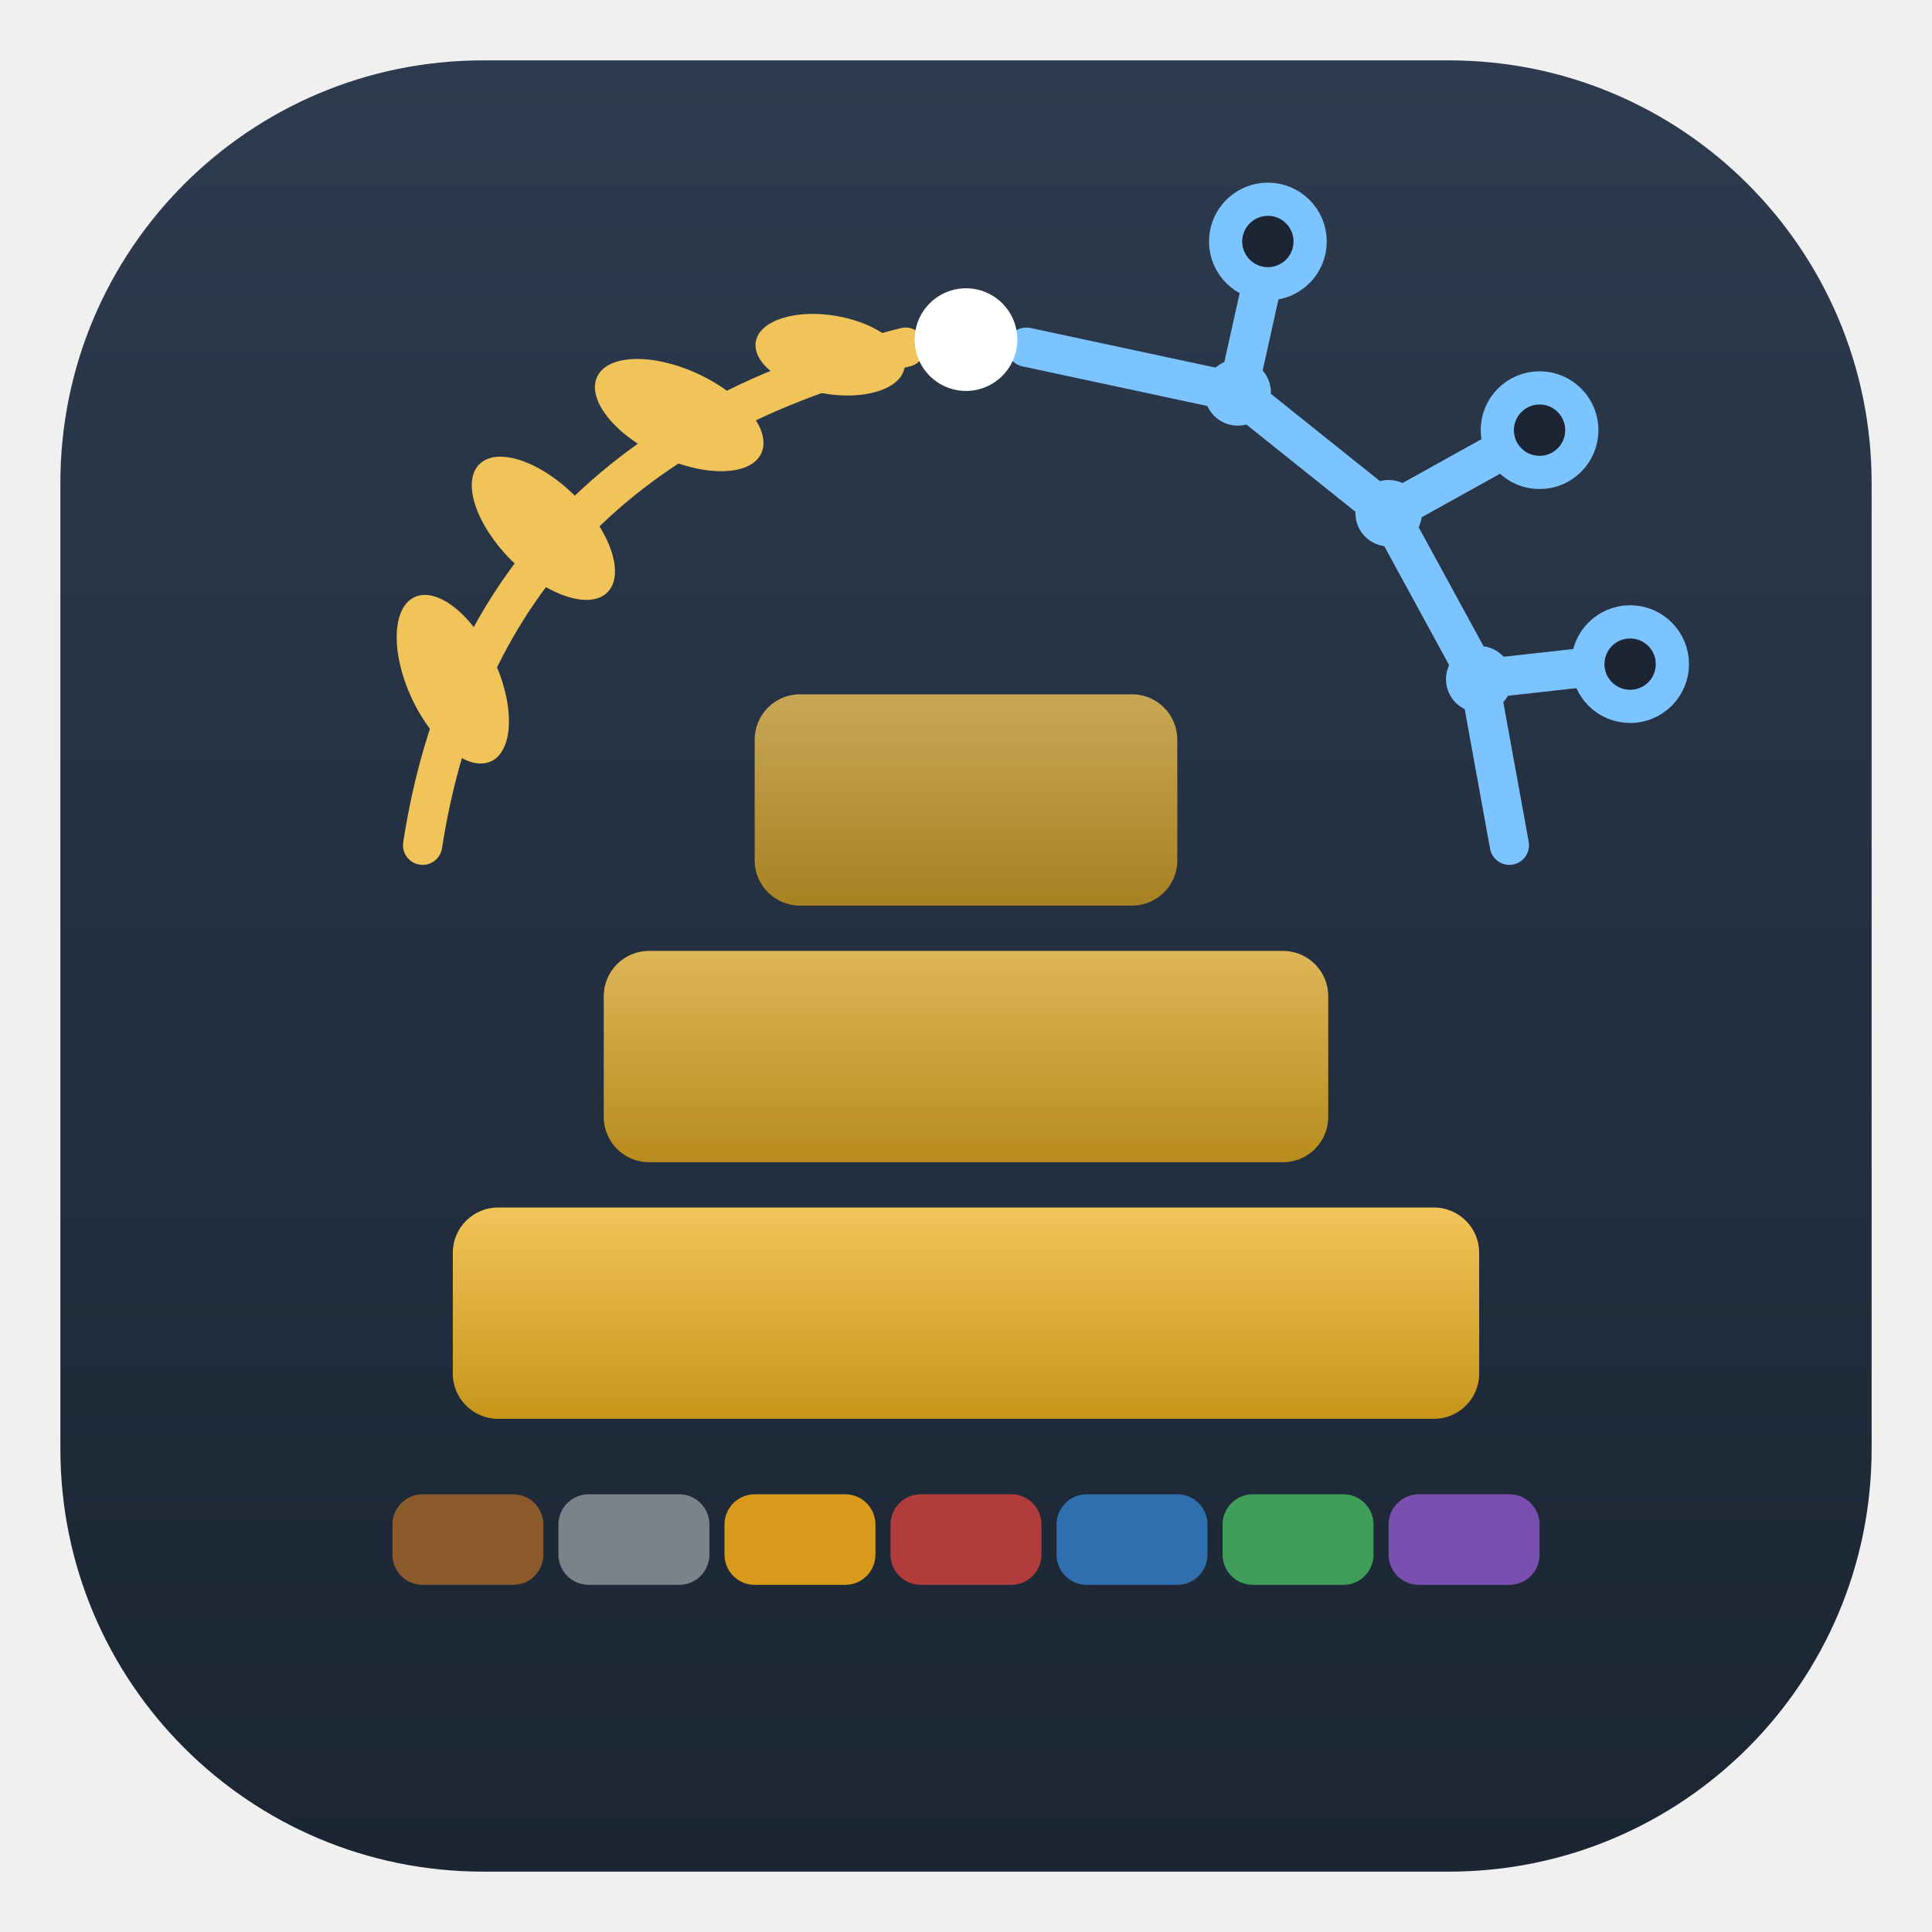
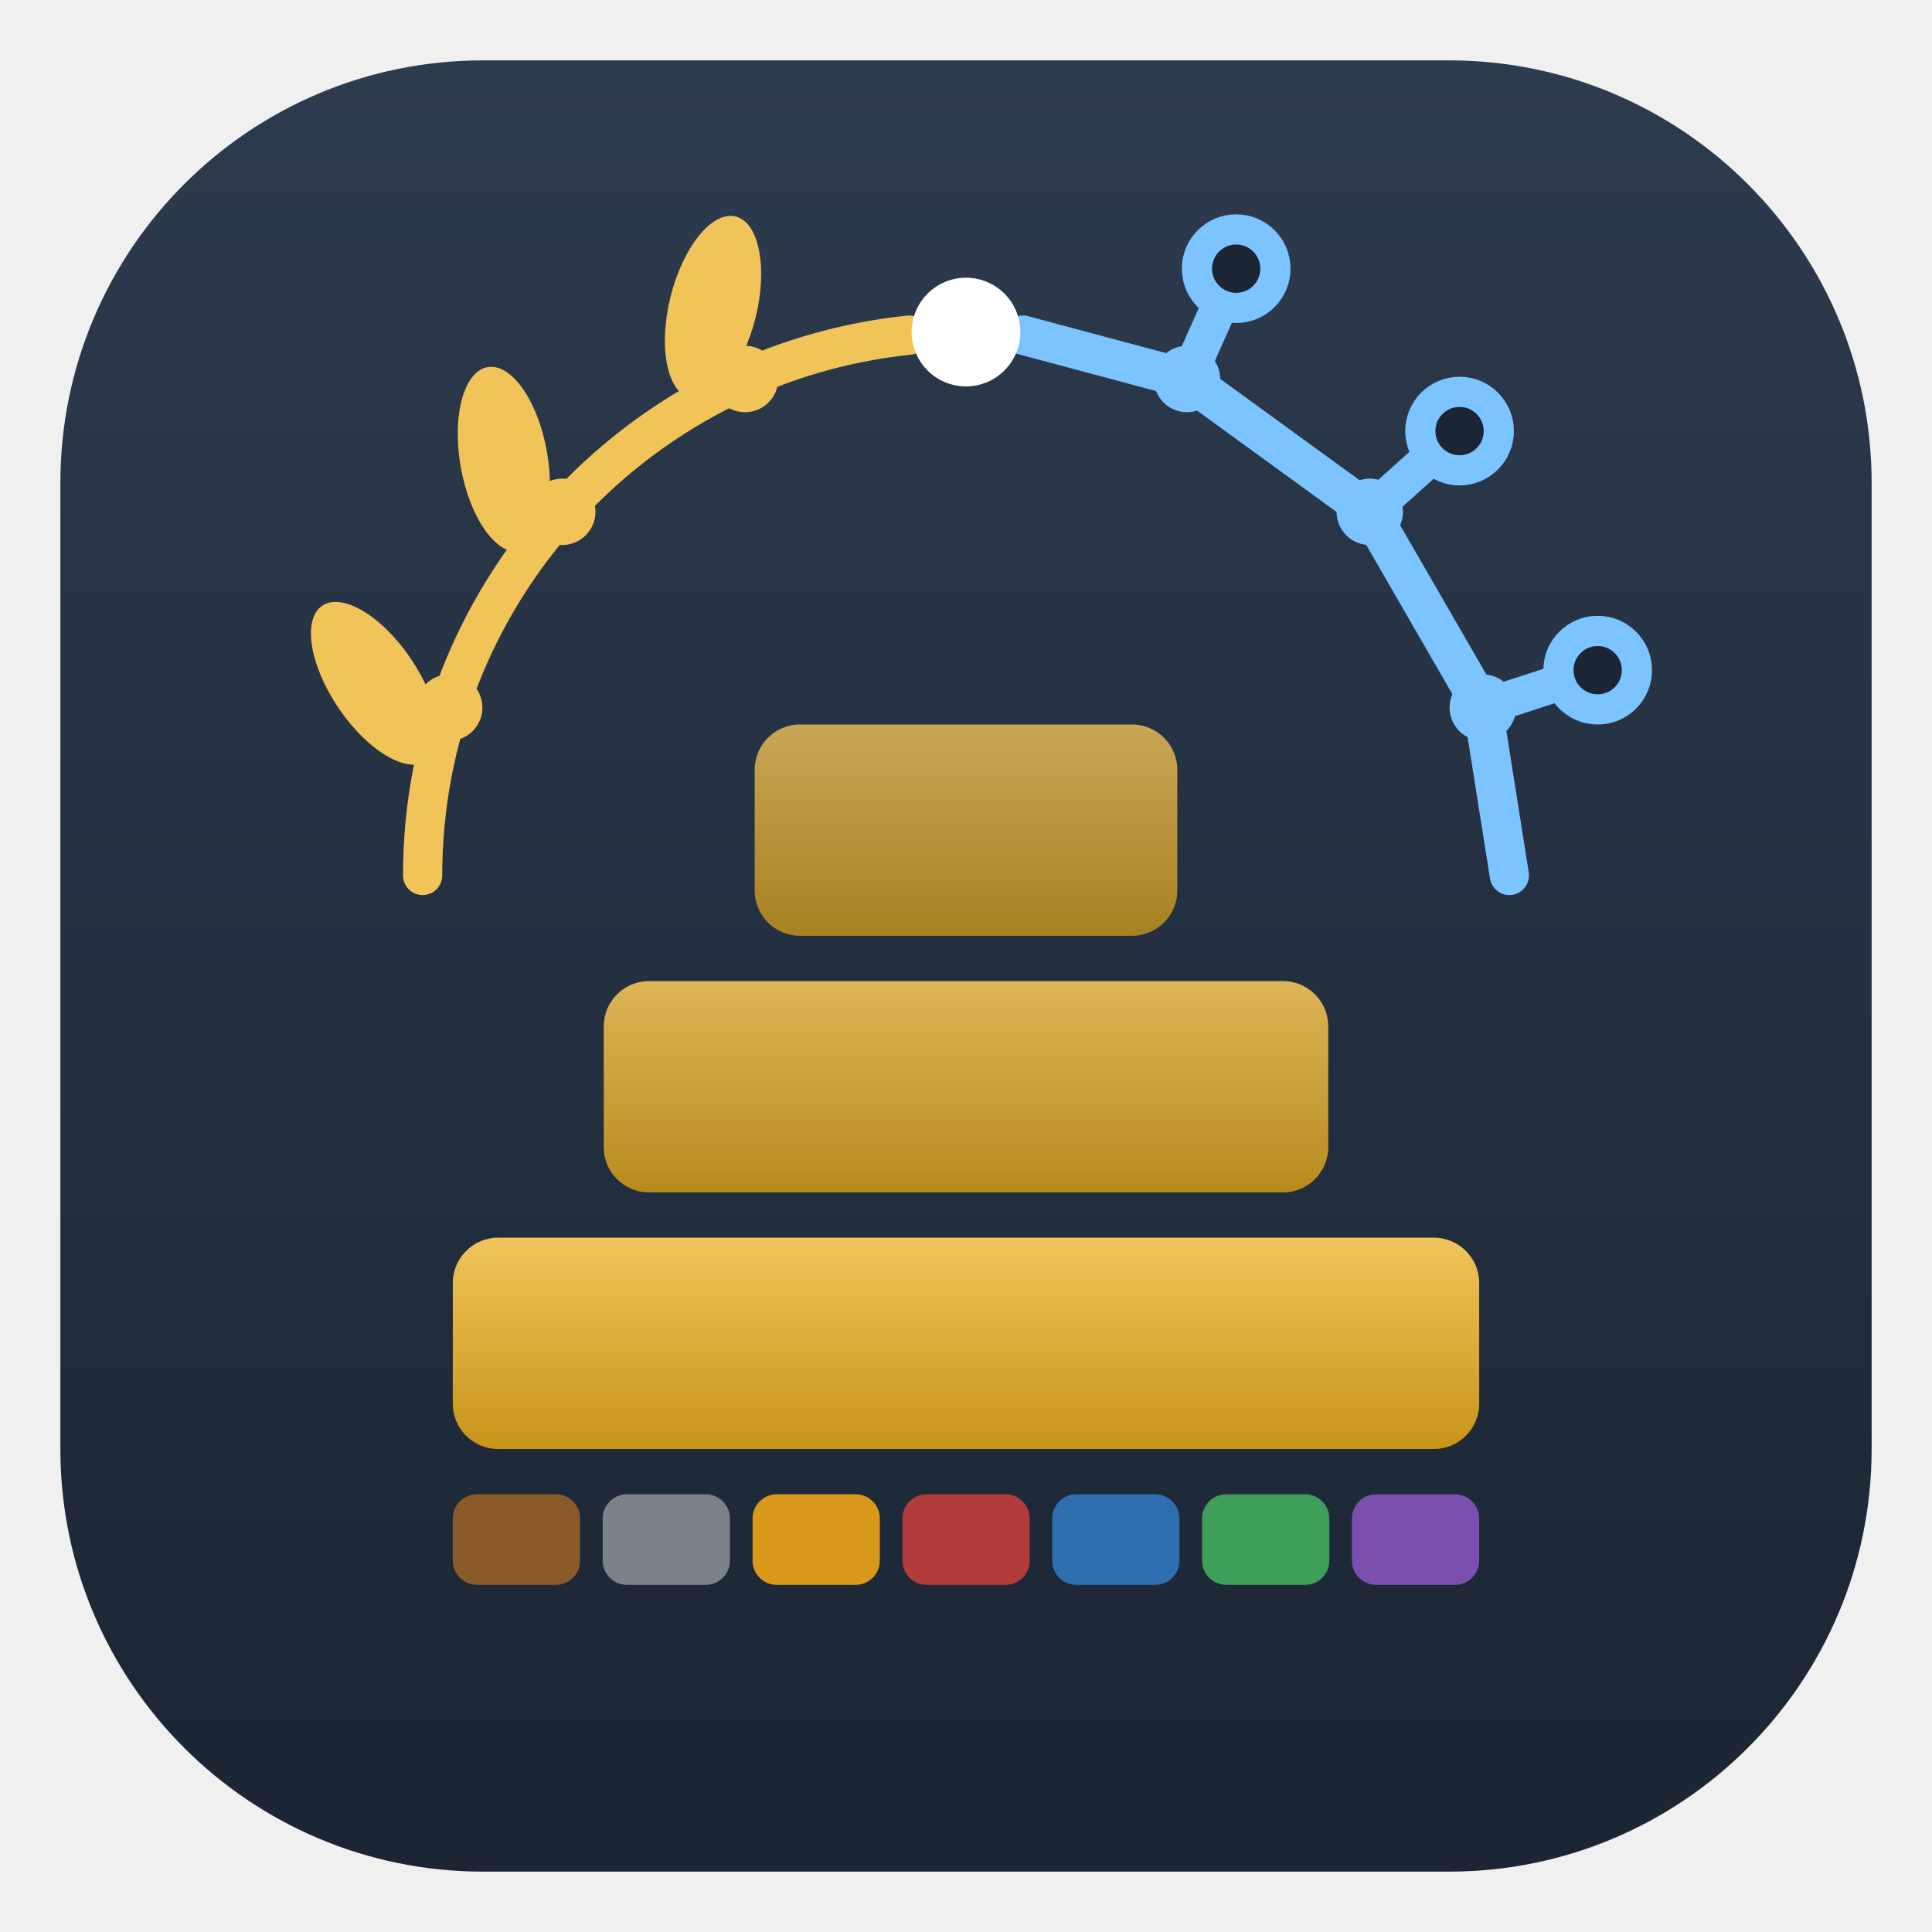
<svg xmlns="http://www.w3.org/2000/svg" viewBox="0 0 128 128" width="128" height="128" role="img" aria-label="wonders logo">
  <defs>
    <linearGradient id="bg" x1="0" y1="0" x2="0" y2="1">
      <stop offset="0" stop-color="#2d3b4e" />
      <stop offset="1" stop-color="#1b2533" />
    </linearGradient>
    <linearGradient id="gold" x1="0" y1="0" x2="0" y2="1">
      <stop offset="0" stop-color="#f1c45a" />
      <stop offset="1" stop-color="#c8951a" />
    </linearGradient>
  </defs>
  <rect x="4" y="4" width="120" height="120" rx="28" fill="url(#bg)" />
-   <rect x="30" y="80" width="68" height="14" rx="3" fill="url(#gold)" />
-   <rect x="40" y="63" width="48" height="14" rx="3" fill="url(#gold)" opacity=".9" />
-   <rect x="50" y="46" width="28" height="14" rx="3" fill="url(#gold)" opacity=".8" />
-   <g transform="translate(26 99)">
-     <rect x="0" y="0" width="10" height="6" rx="2" fill="#8a5a2b" />
-     <rect x="11" y="0" width="10" height="6" rx="2" fill="#7c828a" />
-     <rect x="22" y="0" width="10" height="6" rx="2" fill="#d99a1c" />
-     <rect x="33" y="0" width="10" height="6" rx="2" fill="#b23b3b" />
-     <rect x="44" y="0" width="10" height="6" rx="2" fill="#2f6fb0" />
-     <rect x="55" y="0" width="10" height="6" rx="2" fill="#3f9e5a" />
-     <rect x="66" y="0" width="10" height="6" rx="2" fill="#7a4fb0" />
-   </g>
-   <path d="M28 56 Q 32 30 60 23" fill="none" stroke="#f1c45a" stroke-width="2.6" stroke-linecap="round" />
-   <g fill="#f1c45a">
-     <ellipse cx="30" cy="45" rx="3" ry="6" transform="rotate(-25 30 45)" />
-     <ellipse cx="36" cy="35" rx="3" ry="6" transform="rotate(-45 36 35)" />
-     <ellipse cx="45" cy="27.5" rx="3" ry="6" transform="rotate(-65 45 27.5)" />
-     <ellipse cx="55" cy="23.5" rx="2.6" ry="5" transform="rotate(-80 55 23.5)" />
-   </g>
-   <g fill="none" stroke="#7cc4ff" stroke-width="2.6" stroke-linecap="round" stroke-linejoin="round">
-     <path d="M68 23 L 82 26 L 92 34 L 98 45 L 100 56" />
-     <path d="M82 26 L 84 17" />
-     <path d="M92 34 L 101 29" />
-     <path d="M98 45 L 107 44" />
-   </g>
-   <g fill="#1b2533" stroke="#7cc4ff" stroke-width="2.2">
-     <circle cx="84" cy="16" r="2.8" />
-     <circle cx="102" cy="28.5" r="2.8" />
-     <circle cx="108" cy="44" r="2.8" />
-   </g>
-   <g fill="#7cc4ff">
-     <circle cx="82" cy="26" r="2.2" />
-     <circle cx="92" cy="34" r="2.2" />
-     <circle cx="98" cy="45" r="2.2" />
-   </g>
-   <circle cx="64" cy="22.5" r="3.4" fill="#ffffff" />
+   <rect x="30" y="82" width="68" height="14" rx="3" fill="url(#gold)" opacity="1.0" />
+   <rect x="40" y="65" width="48" height="14" rx="3" fill="url(#gold)" opacity="0.9" />
+   <rect x="50" y="48" width="28" height="14" rx="3" fill="url(#gold)" opacity="0.8" />
+   <rect x="30" y="99" width="8.43" height="6" rx="1.6" fill="#8a5a2b" />
+   <rect x="39.93" y="99" width="8.43" height="6" rx="1.6" fill="#7c828a" />
+   <rect x="49.86" y="99" width="8.43" height="6" rx="1.6" fill="#d99a1c" />
+   <rect x="59.79" y="99" width="8.43" height="6" rx="1.6" fill="#b23b3b" />
+   <rect x="69.71" y="99" width="8.43" height="6" rx="1.6" fill="#2f6fb0" />
+   <rect x="79.64" y="99" width="8.43" height="6" rx="1.6" fill="#3f9e5a" />
+   <rect x="89.57" y="99" width="8.43" height="6" rx="1.6" fill="#7a4fb0" />
+   <path d="M28 58 A36.0 36.0 0 0 1 60.24 22.2" fill="none" stroke="#f1c45a" stroke-width="2.6" stroke-linecap="round" />
+   <ellipse cx="24.82" cy="45.27" rx="2.9" ry="6.2" transform="rotate(-34 24.82 45.27)" fill="#f1c45a" />
+   <circle cx="29.76" cy="46.88" r="2.2" fill="#f1c45a" />
+   <ellipse cx="33.38" cy="30.43" rx="2.9" ry="6.2" transform="rotate(-10 33.38 30.43)" fill="#f1c45a" />
+   <circle cx="37.25" cy="33.91" r="2.2" fill="#f1c45a" />
+   <ellipse cx="47.24" cy="20.36" rx="2.9" ry="6.2" transform="rotate(14 47.24 20.36)" fill="#f1c45a" />
+   <circle cx="49.36" cy="25.11" r="2.2" fill="#f1c45a" />
+   <path d="M 100 58 L 98.24 46.88 L 90.75 33.91 L 78.64 25.11 L 67.76 22.2" fill="none" stroke="#7cc4ff" stroke-width="2.6" stroke-linecap="round" stroke-linejoin="round" />
+   <path d="M98.24 46.88 L105.85 44.4" stroke="#7cc4ff" stroke-width="2.4" stroke-linecap="round" />
+   <circle cx="105.85" cy="44.4" r="2.6" fill="#1b2533" stroke="#7cc4ff" stroke-width="2" />
+   <circle cx="98.24" cy="46.88" r="2.2" fill="#7cc4ff" />
+   <path d="M90.75 33.91 L96.7 28.56" stroke="#7cc4ff" stroke-width="2.4" stroke-linecap="round" />
+   <circle cx="96.7" cy="28.56" r="2.6" fill="#1b2533" stroke="#7cc4ff" stroke-width="2" />
+   <circle cx="90.75" cy="33.91" r="2.2" fill="#7cc4ff" />
+   <path d="M78.64 25.11 L81.9 17.8" stroke="#7cc4ff" stroke-width="2.4" stroke-linecap="round" />
+   <circle cx="81.9" cy="17.8" r="2.6" fill="#1b2533" stroke="#7cc4ff" stroke-width="2" />
+   <circle cx="78.64" cy="25.11" r="2.2" fill="#7cc4ff" />
+   <circle cx="64" cy="22" r="3.6" fill="#ffffff" />
</svg>
